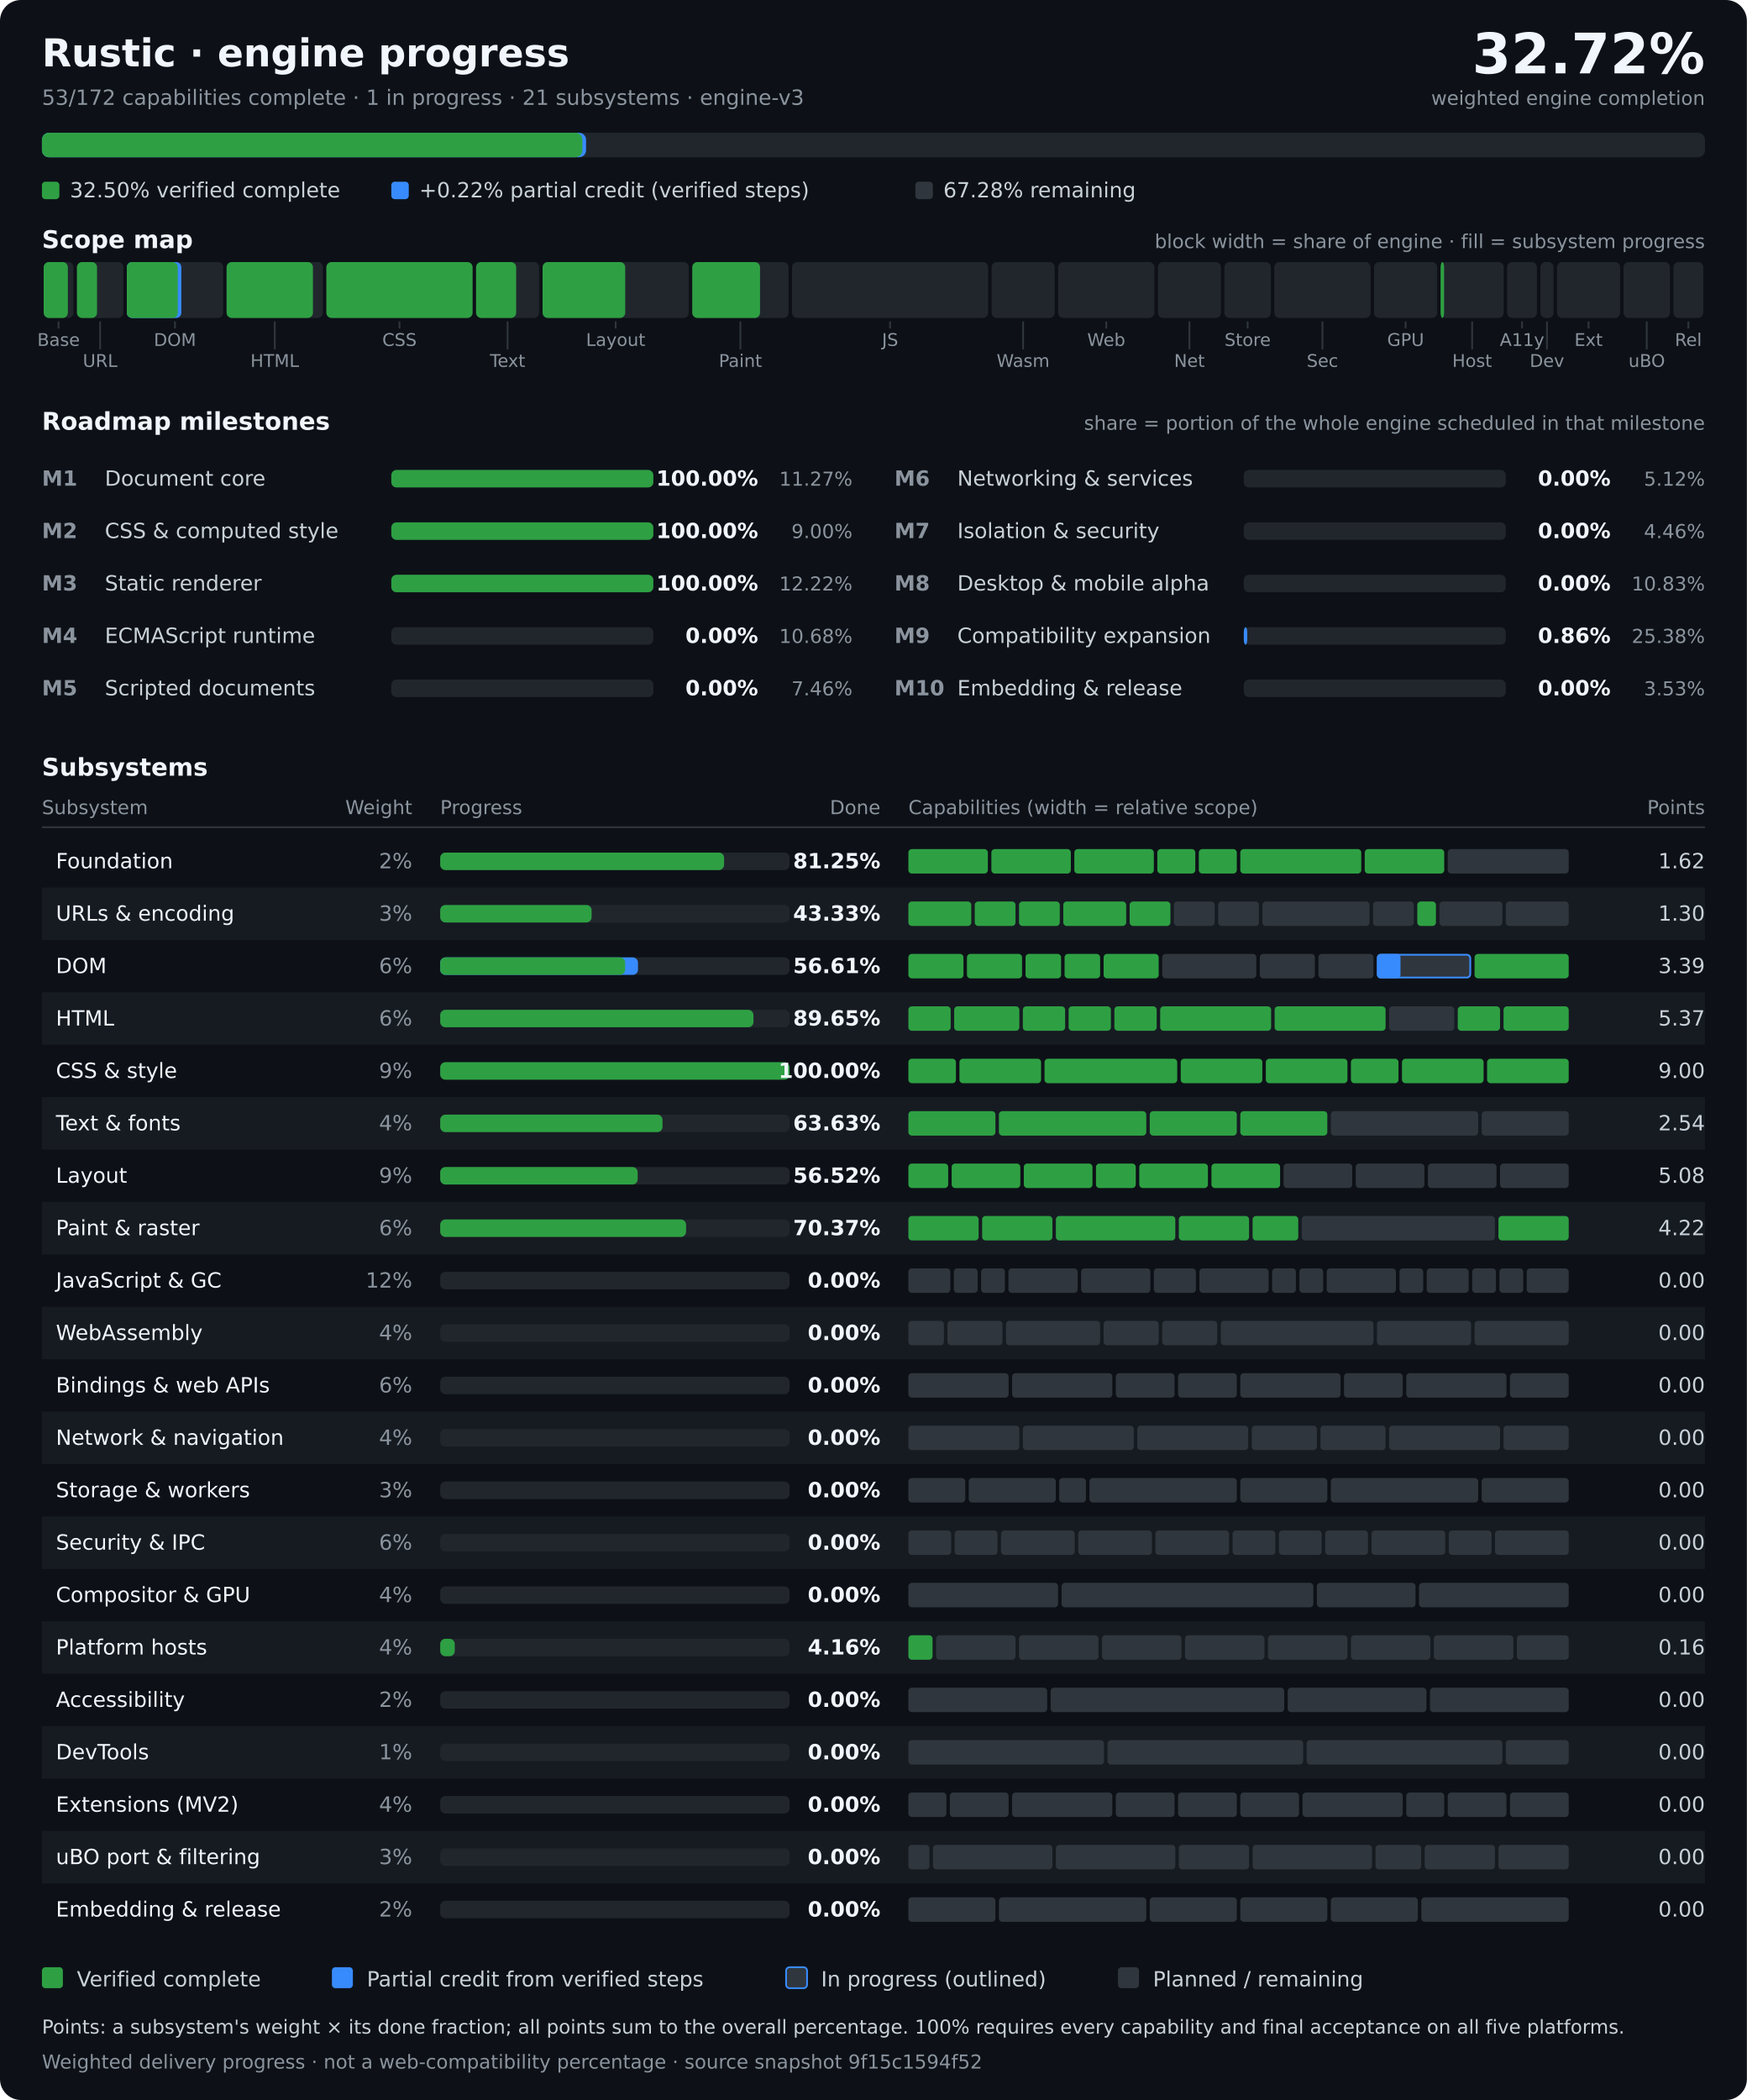
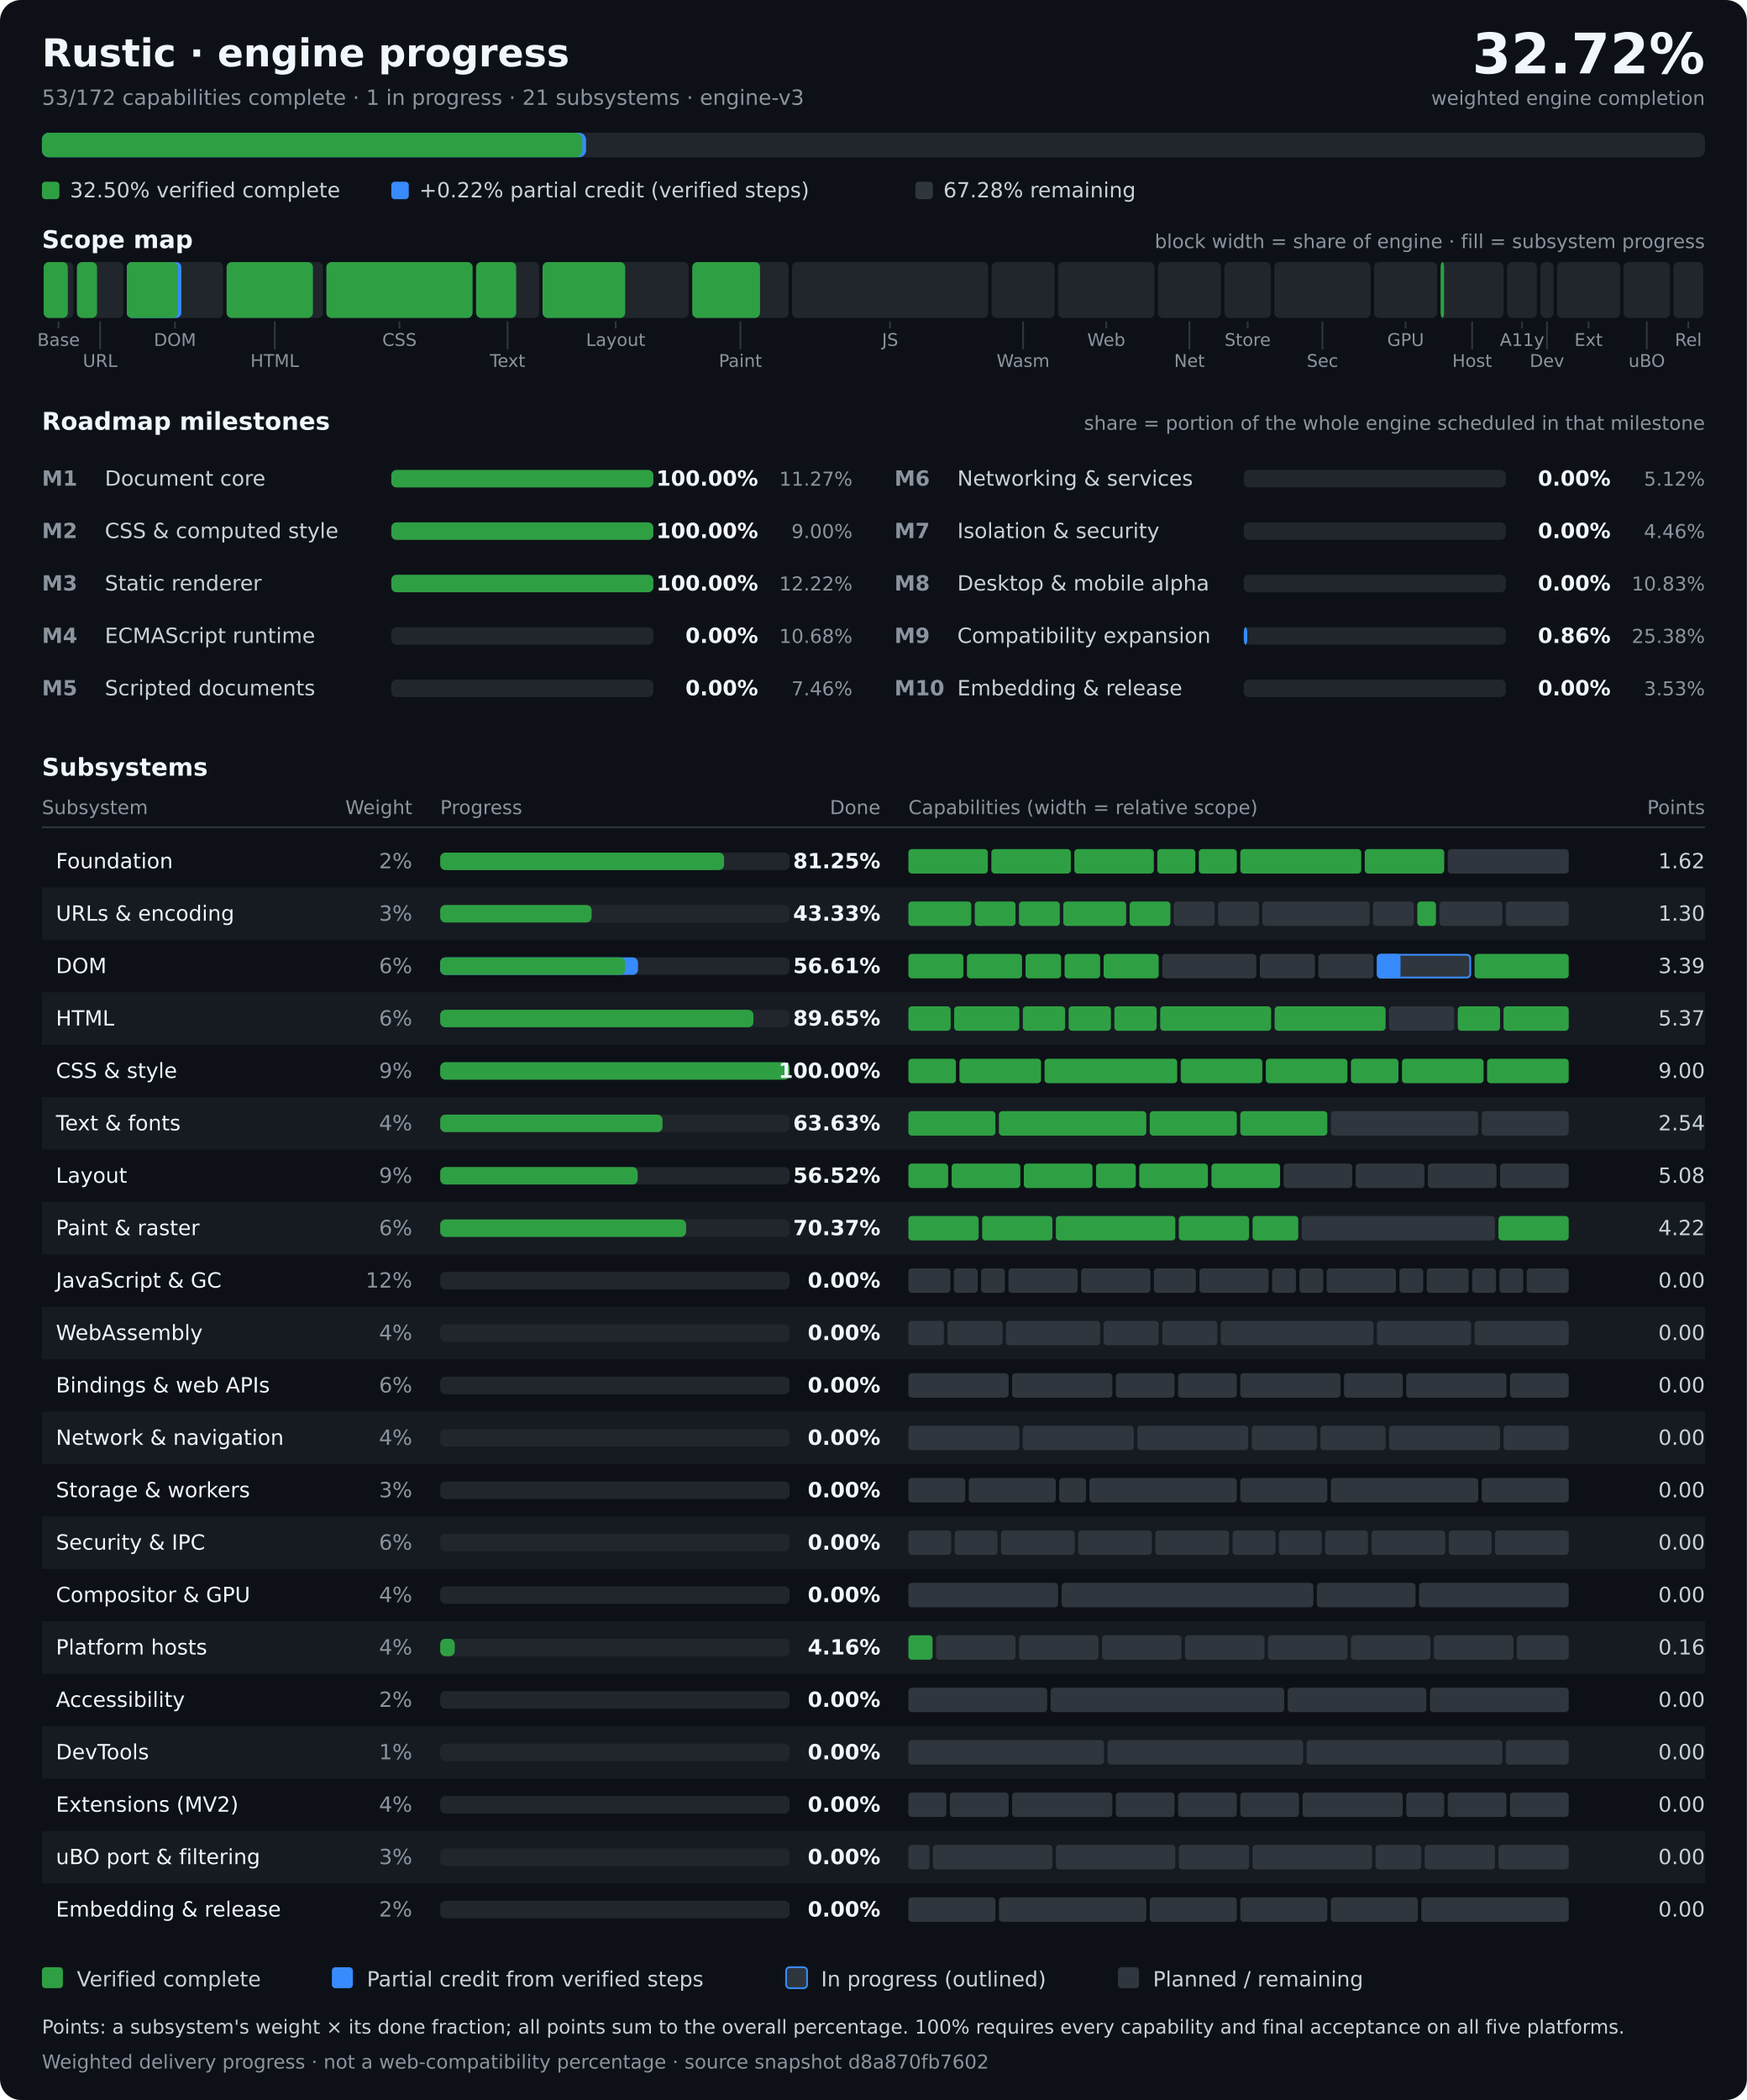
<svg xmlns="http://www.w3.org/2000/svg" width="1000" height="1202" viewBox="0 0 1000 1202" role="img" aria-labelledby="title desc">
  <rect width="1000" height="1202" rx="12" fill="#0d1117" />
  <g font-family="DejaVu Sans,Arial,sans-serif">
    <text x="24.00" y="38" fill="#f0f6fc" font-size="22" font-weight="700">Rustic · engine progress</text>
    <text x="24.00" y="60" fill="#8b949e" font-size="12">53/172 capabilities complete · 1 in progress · 21 subsystems · engine-v3</text>
    <text x="976.00" y="42" fill="#f0f6fc" font-size="32" text-anchor="end" font-weight="700">32.72%</text>
    <text x="976.00" y="60" fill="#8b949e" font-size="11" text-anchor="end">weighted engine completion</text>
    <rect x="24.00" y="76" width="952.00" height="14" rx="4" fill="#21262d" />
    <rect x="24.00" y="76" width="311.49" height="14" rx="4" fill="#388bfd" />
    <rect x="24.00" y="76" width="309.40" height="14" rx="4" fill="#2ea043" />
    <rect x="24" y="104" width="10" height="10" rx="2" fill="#2ea043" />
    <text x="40.00" y="113" fill="#c9d1d9" font-size="12">32.50% verified complete</text>
    <rect x="224" y="104" width="10" height="10" rx="2" fill="#388bfd" />
    <text x="240.00" y="113" fill="#c9d1d9" font-size="12">+0.22% partial credit (verified steps)</text>
    <rect x="524" y="104" width="10" height="10" rx="2" fill="#30363d" />
    <text x="540.00" y="113" fill="#c9d1d9" font-size="12">67.28% remaining</text>
    <text x="24.00" y="142" fill="#f0f6fc" font-size="14" font-weight="600">Scope map</text>
    <text x="976.00" y="142" fill="#8b949e" font-size="11" text-anchor="end">block width = share of engine · fill = subsystem progress</text>
    <g>
      <rect x="25.00" y="150" width="17.04" height="32" rx="3" fill="#21262d" />
      <rect x="25.00" y="150" width="13.84" height="32" rx="3" fill="#2ea043" />
      <rect x="33.02" y="184" width="1" height="4" fill="#30363d" />
      <text x="33.52" y="198" fill="#8b949e" font-size="10" text-anchor="middle">Base</text>
    </g>
    <g>
      <rect x="44.04" y="150" width="26.56" height="32" rx="3" fill="#21262d" />
      <rect x="44.04" y="150" width="11.51" height="32" rx="3" fill="#2ea043" />
      <rect x="56.82" y="184" width="1" height="16" fill="#30363d" />
      <text x="57.32" y="210" fill="#8b949e" font-size="10" text-anchor="middle">URL</text>
    </g>
    <g>
      <rect x="72.60" y="150" width="55.12" height="32" rx="3" fill="#21262d" />
      <rect x="72.60" y="150" width="31.20" height="32" rx="3" fill="#388bfd" />
      <rect x="72.60" y="150" width="29.18" height="32" rx="3" fill="#2ea043" />
      <rect x="99.66" y="184" width="1" height="4" fill="#30363d" />
      <text x="100.16" y="198" fill="#8b949e" font-size="10" text-anchor="middle">DOM</text>
    </g>
    <g>
      <rect x="129.72" y="150" width="55.12" height="32" rx="3" fill="#21262d" />
      <rect x="129.72" y="150" width="49.42" height="32" rx="3" fill="#2ea043" />
      <rect x="156.78" y="184" width="1" height="16" fill="#30363d" />
      <text x="157.28" y="210" fill="#8b949e" font-size="10" text-anchor="middle">HTML</text>
    </g>
    <g>
      <rect x="186.84" y="150" width="83.68" height="32" rx="3" fill="#21262d" />
      <rect x="186.84" y="150" width="83.68" height="32" rx="3" fill="#2ea043" />
      <rect x="228.18" y="184" width="1" height="4" fill="#30363d" />
      <text x="228.68" y="198" fill="#8b949e" font-size="10" text-anchor="middle">CSS</text>
    </g>
    <g>
      <rect x="272.52" y="150" width="36.08" height="32" rx="3" fill="#21262d" />
      <rect x="272.52" y="150" width="22.96" height="32" rx="3" fill="#2ea043" />
      <rect x="290.06" y="184" width="1" height="16" fill="#30363d" />
      <text x="290.56" y="210" fill="#8b949e" font-size="10" text-anchor="middle">Text</text>
    </g>
    <g>
      <rect x="310.60" y="150" width="83.68" height="32" rx="3" fill="#21262d" />
      <rect x="310.60" y="150" width="47.30" height="32" rx="3" fill="#2ea043" />
      <rect x="351.94" y="184" width="1" height="4" fill="#30363d" />
      <text x="352.44" y="198" fill="#8b949e" font-size="10" text-anchor="middle">Layout</text>
    </g>
    <g>
      <rect x="396.28" y="150" width="55.12" height="32" rx="3" fill="#21262d" />
      <rect x="396.28" y="150" width="38.79" height="32" rx="3" fill="#2ea043" />
      <rect x="423.34" y="184" width="1" height="16" fill="#30363d" />
      <text x="423.84" y="210" fill="#8b949e" font-size="10" text-anchor="middle">Paint</text>
    </g>
    <g>
      <rect x="453.40" y="150" width="112.24" height="32" rx="3" fill="#21262d" />
      <rect x="509.02" y="184" width="1" height="4" fill="#30363d" />
      <text x="509.52" y="198" fill="#8b949e" font-size="10" text-anchor="middle">JS</text>
    </g>
    <g>
      <rect x="567.64" y="150" width="36.08" height="32" rx="3" fill="#21262d" />
      <rect x="585.18" y="184" width="1" height="16" fill="#30363d" />
      <text x="585.68" y="210" fill="#8b949e" font-size="10" text-anchor="middle">Wasm</text>
    </g>
    <g>
      <rect x="605.72" y="150" width="55.12" height="32" rx="3" fill="#21262d" />
      <rect x="632.78" y="184" width="1" height="4" fill="#30363d" />
      <text x="633.28" y="198" fill="#8b949e" font-size="10" text-anchor="middle">Web</text>
    </g>
    <g>
      <rect x="662.84" y="150" width="36.08" height="32" rx="3" fill="#21262d" />
      <rect x="680.38" y="184" width="1" height="16" fill="#30363d" />
      <text x="680.88" y="210" fill="#8b949e" font-size="10" text-anchor="middle">Net</text>
    </g>
    <g>
      <rect x="700.92" y="150" width="26.56" height="32" rx="3" fill="#21262d" />
      <rect x="713.70" y="184" width="1" height="4" fill="#30363d" />
      <text x="714.20" y="198" fill="#8b949e" font-size="10" text-anchor="middle">Store</text>
    </g>
    <g>
      <rect x="729.48" y="150" width="55.12" height="32" rx="3" fill="#21262d" />
      <rect x="756.54" y="184" width="1" height="16" fill="#30363d" />
      <text x="757.04" y="210" fill="#8b949e" font-size="10" text-anchor="middle">Sec</text>
    </g>
    <g>
      <rect x="786.60" y="150" width="36.08" height="32" rx="3" fill="#21262d" />
      <rect x="804.14" y="184" width="1" height="4" fill="#30363d" />
      <text x="804.64" y="198" fill="#8b949e" font-size="10" text-anchor="middle">GPU</text>
    </g>
    <g>
      <rect x="824.68" y="150" width="36.08" height="32" rx="3" fill="#21262d" />
      <rect x="824.68" y="150" width="2.00" height="32" rx="3" fill="#2ea043" />
      <rect x="842.22" y="184" width="1" height="16" fill="#30363d" />
      <text x="842.72" y="210" fill="#8b949e" font-size="10" text-anchor="middle">Host</text>
    </g>
    <g>
      <rect x="862.76" y="150" width="17.04" height="32" rx="3" fill="#21262d" />
      <rect x="870.78" y="184" width="1" height="4" fill="#30363d" />
      <text x="871.28" y="198" fill="#8b949e" font-size="10" text-anchor="middle">A11y</text>
    </g>
    <g>
      <rect x="881.80" y="150" width="7.52" height="32" rx="3" fill="#21262d" />
      <rect x="885.06" y="184" width="1" height="16" fill="#30363d" />
      <text x="885.56" y="210" fill="#8b949e" font-size="10" text-anchor="middle">Dev</text>
    </g>
    <g>
      <rect x="891.32" y="150" width="36.08" height="32" rx="3" fill="#21262d" />
      <rect x="908.86" y="184" width="1" height="4" fill="#30363d" />
      <text x="909.36" y="198" fill="#8b949e" font-size="10" text-anchor="middle">Ext</text>
    </g>
    <g>
      <rect x="929.40" y="150" width="26.56" height="32" rx="3" fill="#21262d" />
      <rect x="942.18" y="184" width="1" height="16" fill="#30363d" />
      <text x="942.68" y="210" fill="#8b949e" font-size="10" text-anchor="middle">uBO</text>
    </g>
    <g>
      <rect x="957.96" y="150" width="17.04" height="32" rx="3" fill="#21262d" />
      <rect x="965.98" y="184" width="1" height="4" fill="#30363d" />
      <text x="966.48" y="198" fill="#8b949e" font-size="10" text-anchor="middle">Rel</text>
    </g>
    <text x="24.00" y="246" fill="#f0f6fc" font-size="14" font-weight="600">Roadmap milestones</text>
    <text x="976.00" y="246" fill="#8b949e" font-size="11" text-anchor="end">share = portion of the whole engine scheduled in that milestone</text>
    <g>
      <text x="24.00" y="278" fill="#8b949e" font-size="12" font-weight="600">M1</text>
      <text x="60.00" y="278" fill="#c9d1d9" font-size="12">Document core</text>
      <rect x="224.00" y="269" width="150.00" height="10" rx="3" fill="#21262d" />
      <rect x="224.00" y="269" width="150.00" height="10" rx="3" fill="#2ea043" />
      <text x="434.00" y="278" fill="#f0f6fc" font-size="12" text-anchor="end" font-weight="600">100.00%</text>
      <text x="488.00" y="278" fill="#8b949e" font-size="11" text-anchor="end">11.27%</text>
    </g>
    <g>
      <text x="24.00" y="308" fill="#8b949e" font-size="12" font-weight="600">M2</text>
      <text x="60.00" y="308" fill="#c9d1d9" font-size="12">CSS &amp; computed style</text>
      <rect x="224.00" y="299" width="150.00" height="10" rx="3" fill="#21262d" />
      <rect x="224.00" y="299" width="150.00" height="10" rx="3" fill="#2ea043" />
      <text x="434.00" y="308" fill="#f0f6fc" font-size="12" text-anchor="end" font-weight="600">100.00%</text>
      <text x="488.00" y="308" fill="#8b949e" font-size="11" text-anchor="end">9.00%</text>
    </g>
    <g>
      <text x="24.00" y="338" fill="#8b949e" font-size="12" font-weight="600">M3</text>
      <text x="60.00" y="338" fill="#c9d1d9" font-size="12">Static renderer</text>
      <rect x="224.00" y="329" width="150.00" height="10" rx="3" fill="#21262d" />
      <rect x="224.00" y="329" width="150.00" height="10" rx="3" fill="#2ea043" />
      <text x="434.00" y="338" fill="#f0f6fc" font-size="12" text-anchor="end" font-weight="600">100.00%</text>
      <text x="488.00" y="338" fill="#8b949e" font-size="11" text-anchor="end">12.22%</text>
    </g>
    <g>
      <text x="24.00" y="368" fill="#8b949e" font-size="12" font-weight="600">M4</text>
      <text x="60.00" y="368" fill="#c9d1d9" font-size="12">ECMAScript runtime</text>
      <rect x="224.00" y="359" width="150.00" height="10" rx="3" fill="#21262d" />
      <text x="434.00" y="368" fill="#f0f6fc" font-size="12" text-anchor="end" font-weight="600">0.00%</text>
      <text x="488.00" y="368" fill="#8b949e" font-size="11" text-anchor="end">10.68%</text>
    </g>
    <g>
      <text x="24.00" y="398" fill="#8b949e" font-size="12" font-weight="600">M5</text>
      <text x="60.00" y="398" fill="#c9d1d9" font-size="12">Scripted documents</text>
      <rect x="224.00" y="389" width="150.00" height="10" rx="3" fill="#21262d" />
      <text x="434.00" y="398" fill="#f0f6fc" font-size="12" text-anchor="end" font-weight="600">0.00%</text>
      <text x="488.00" y="398" fill="#8b949e" font-size="11" text-anchor="end">7.46%</text>
    </g>
    <g>
      <text x="512.00" y="278" fill="#8b949e" font-size="12" font-weight="600">M6</text>
      <text x="548.00" y="278" fill="#c9d1d9" font-size="12">Networking &amp; services</text>
      <rect x="712.00" y="269" width="150.00" height="10" rx="3" fill="#21262d" />
      <text x="922.00" y="278" fill="#f0f6fc" font-size="12" text-anchor="end" font-weight="600">0.00%</text>
      <text x="976.00" y="278" fill="#8b949e" font-size="11" text-anchor="end">5.12%</text>
    </g>
    <g>
      <text x="512.00" y="308" fill="#8b949e" font-size="12" font-weight="600">M7</text>
      <text x="548.00" y="308" fill="#c9d1d9" font-size="12">Isolation &amp; security</text>
      <rect x="712.00" y="299" width="150.00" height="10" rx="3" fill="#21262d" />
      <text x="922.00" y="308" fill="#f0f6fc" font-size="12" text-anchor="end" font-weight="600">0.00%</text>
      <text x="976.00" y="308" fill="#8b949e" font-size="11" text-anchor="end">4.46%</text>
    </g>
    <g>
      <text x="512.00" y="338" fill="#8b949e" font-size="12" font-weight="600">M8</text>
      <text x="548.00" y="338" fill="#c9d1d9" font-size="12">Desktop &amp; mobile alpha</text>
      <rect x="712.00" y="329" width="150.00" height="10" rx="3" fill="#21262d" />
      <text x="922.00" y="338" fill="#f0f6fc" font-size="12" text-anchor="end" font-weight="600">0.00%</text>
      <text x="976.00" y="338" fill="#8b949e" font-size="11" text-anchor="end">10.83%</text>
    </g>
    <g>
      <text x="512.00" y="368" fill="#8b949e" font-size="12" font-weight="600">M9</text>
      <text x="548.00" y="368" fill="#c9d1d9" font-size="12">Compatibility expansion</text>
      <rect x="712.00" y="359" width="150.00" height="10" rx="3" fill="#21262d" />
      <rect x="712.00" y="359" width="2.00" height="10" rx="3" fill="#388bfd" />
      <text x="922.00" y="368" fill="#f0f6fc" font-size="12" text-anchor="end" font-weight="600">0.86%</text>
      <text x="976.00" y="368" fill="#8b949e" font-size="11" text-anchor="end">25.38%</text>
    </g>
    <g>
      <text x="512.00" y="398" fill="#8b949e" font-size="12" font-weight="600">M10</text>
      <text x="548.00" y="398" fill="#c9d1d9" font-size="12">Embedding &amp; release</text>
      <rect x="712.00" y="389" width="150.00" height="10" rx="3" fill="#21262d" />
      <text x="922.00" y="398" fill="#f0f6fc" font-size="12" text-anchor="end" font-weight="600">0.00%</text>
      <text x="976.00" y="398" fill="#8b949e" font-size="11" text-anchor="end">3.53%</text>
    </g>
    <text x="24.00" y="444" fill="#f0f6fc" font-size="14" font-weight="600">Subsystems</text>
    <text x="24.00" y="466" fill="#8b949e" font-size="11">Subsystem</text>
    <text x="236.00" y="466" fill="#8b949e" font-size="11" text-anchor="end">Weight</text>
    <text x="252.00" y="466" fill="#8b949e" font-size="11">Progress</text>
    <text x="504.00" y="466" fill="#8b949e" font-size="11" text-anchor="end">Done</text>
    <text x="520.00" y="466" fill="#8b949e" font-size="11">Capabilities (width = relative scope)</text>
    <text x="976.00" y="466" fill="#8b949e" font-size="11" text-anchor="end">Points</text>
    <rect x="24" y="473" width="952" height="1" fill="#30363d" />
    <g>
      <text x="32.00" y="497" fill="#f0f6fc" font-size="12">Foundation</text>
      <text x="236.00" y="497" fill="#8b949e" font-size="12" text-anchor="end">2%</text>
      <rect x="252.00" y="488" width="200.00" height="10" rx="3" fill="#21262d" />
      <rect x="252.00" y="488" width="162.50" height="10" rx="3" fill="#2ea043" />
      <text x="504.00" y="497" fill="#f0f6fc" font-size="12" text-anchor="end" font-weight="600">81.25%</text>
      <g>
        <rect x="520.00" y="486" width="45.50" height="14" rx="2" fill="#2ea043" />
      </g>
      <g>
        <rect x="567.50" y="486" width="45.50" height="14" rx="2" fill="#2ea043" />
      </g>
      <g>
        <rect x="615.00" y="486" width="45.50" height="14" rx="2" fill="#2ea043" />
      </g>
      <g>
        <rect x="662.50" y="486" width="21.75" height="14" rx="2" fill="#2ea043" />
      </g>
      <g>
        <rect x="686.25" y="486" width="21.75" height="14" rx="2" fill="#2ea043" />
      </g>
      <g>
        <rect x="710.00" y="486" width="69.25" height="14" rx="2" fill="#2ea043" />
      </g>
      <g>
        <rect x="781.25" y="486" width="45.50" height="14" rx="2" fill="#2ea043" />
      </g>
      <g>
        <rect x="828.75" y="486" width="69.25" height="14" rx="2" fill="#30363d" />
      </g>
      <text x="976.00" y="497" fill="#c9d1d9" font-size="12" text-anchor="end">1.62</text>
    </g>
    <g>
      <rect x="24" y="508" width="952" height="30" fill="#161b22" />
      <text x="32.00" y="527" fill="#f0f6fc" font-size="12">URLs &amp; encoding</text>
      <text x="236.00" y="527" fill="#8b949e" font-size="12" text-anchor="end">3%</text>
      <rect x="252.00" y="518" width="200.00" height="10" rx="3" fill="#21262d" />
      <rect x="252.00" y="518" width="86.66" height="10" rx="3" fill="#2ea043" />
      <text x="504.00" y="527" fill="#f0f6fc" font-size="12" text-anchor="end" font-weight="600">43.33%</text>
      <g>
        <rect x="520.00" y="516" width="36.00" height="14" rx="2" fill="#2ea043" />
      </g>
      <g>
        <rect x="558.00" y="516" width="23.33" height="14" rx="2" fill="#2ea043" />
      </g>
      <g>
        <rect x="583.33" y="516" width="23.33" height="14" rx="2" fill="#2ea043" />
      </g>
      <g>
        <rect x="608.67" y="516" width="36.00" height="14" rx="2" fill="#2ea043" />
      </g>
      <g>
        <rect x="646.67" y="516" width="23.33" height="14" rx="2" fill="#2ea043" />
      </g>
      <g>
        <rect x="672.00" y="516" width="23.33" height="14" rx="2" fill="#30363d" />
      </g>
      <g>
        <rect x="697.33" y="516" width="23.33" height="14" rx="2" fill="#30363d" />
      </g>
      <g>
        <rect x="722.67" y="516" width="61.33" height="14" rx="2" fill="#30363d" />
      </g>
      <g>
        <rect x="786.00" y="516" width="23.33" height="14" rx="2" fill="#30363d" />
      </g>
      <g>
        <rect x="811.33" y="516" width="10.67" height="14" rx="2" fill="#2ea043" />
      </g>
      <g>
        <rect x="824.00" y="516" width="36.00" height="14" rx="2" fill="#30363d" />
      </g>
      <g>
        <rect x="862.00" y="516" width="36.00" height="14" rx="2" fill="#30363d" />
      </g>
      <text x="976.00" y="527" fill="#c9d1d9" font-size="12" text-anchor="end">1.30</text>
    </g>
    <g>
      <text x="32.00" y="557" fill="#f0f6fc" font-size="12">DOM</text>
      <text x="236.00" y="557" fill="#8b949e" font-size="12" text-anchor="end">6%</text>
      <rect x="252.00" y="548" width="200.00" height="10" rx="3" fill="#21262d" />
      <rect x="252.00" y="548" width="113.22" height="10" rx="3" fill="#388bfd" />
      <rect x="252.00" y="548" width="105.88" height="10" rx="3" fill="#2ea043" />
      <text x="504.00" y="557" fill="#f0f6fc" font-size="12" text-anchor="end" font-weight="600">56.61%</text>
      <g>
        <rect x="520.00" y="546" width="31.53" height="14" rx="2" fill="#2ea043" />
      </g>
      <g>
        <rect x="553.53" y="546" width="31.53" height="14" rx="2" fill="#2ea043" />
      </g>
      <g>
        <rect x="587.06" y="546" width="20.35" height="14" rx="2" fill="#2ea043" />
      </g>
      <g>
        <rect x="609.41" y="546" width="20.35" height="14" rx="2" fill="#2ea043" />
      </g>
      <g>
        <rect x="631.76" y="546" width="31.53" height="14" rx="2" fill="#2ea043" />
      </g>
      <g>
        <rect x="665.29" y="546" width="53.88" height="14" rx="2" fill="#30363d" />
      </g>
      <g>
        <rect x="721.18" y="546" width="31.53" height="14" rx="2" fill="#30363d" />
      </g>
      <g>
        <rect x="754.71" y="546" width="31.53" height="14" rx="2" fill="#30363d" />
      </g>
      <g>
        <rect x="788.24" y="546" width="53.88" height="14" rx="2" fill="#30363d" />
        <rect x="788.24" y="546" width="13.47" height="14" rx="2" fill="#388bfd" />
        <rect x="788.74" y="546.5" width="52.88" height="13" rx="2" fill="none" stroke="#388bfd" />
      </g>
      <g>
        <rect x="844.12" y="546" width="53.88" height="14" rx="2" fill="#2ea043" />
      </g>
      <text x="976.00" y="557" fill="#c9d1d9" font-size="12" text-anchor="end">3.39</text>
    </g>
    <g>
      <rect x="24" y="568" width="952" height="30" fill="#161b22" />
      <text x="32.00" y="587" fill="#f0f6fc" font-size="12">HTML</text>
      <text x="236.00" y="587" fill="#8b949e" font-size="12" text-anchor="end">6%</text>
      <rect x="252.00" y="578" width="200.00" height="10" rx="3" fill="#21262d" />
      <rect x="252.00" y="578" width="179.30" height="10" rx="3" fill="#2ea043" />
      <text x="504.00" y="587" fill="#f0f6fc" font-size="12" text-anchor="end" font-weight="600">89.65%</text>
      <g>
        <rect x="520.00" y="576" width="24.21" height="14" rx="2" fill="#2ea043" />
      </g>
      <g>
        <rect x="546.21" y="576" width="37.31" height="14" rx="2" fill="#2ea043" />
      </g>
      <g>
        <rect x="585.52" y="576" width="24.21" height="14" rx="2" fill="#2ea043" />
      </g>
      <g>
        <rect x="611.72" y="576" width="24.21" height="14" rx="2" fill="#2ea043" />
      </g>
      <g>
        <rect x="637.93" y="576" width="24.21" height="14" rx="2" fill="#2ea043" />
      </g>
      <g>
        <rect x="664.14" y="576" width="63.52" height="14" rx="2" fill="#2ea043" />
      </g>
      <g>
        <rect x="729.66" y="576" width="63.52" height="14" rx="2" fill="#2ea043" />
      </g>
      <g>
        <rect x="795.17" y="576" width="37.31" height="14" rx="2" fill="#30363d" />
      </g>
      <g>
        <rect x="834.48" y="576" width="24.21" height="14" rx="2" fill="#2ea043" />
      </g>
      <g>
        <rect x="860.69" y="576" width="37.31" height="14" rx="2" fill="#2ea043" />
      </g>
      <text x="976.00" y="587" fill="#c9d1d9" font-size="12" text-anchor="end">5.37</text>
    </g>
    <g>
      <text x="32.00" y="617" fill="#f0f6fc" font-size="12">CSS &amp; style</text>
      <text x="236.00" y="617" fill="#8b949e" font-size="12" text-anchor="end">9%</text>
      <rect x="252.00" y="608" width="200.00" height="10" rx="3" fill="#21262d" />
      <rect x="252.00" y="608" width="200.00" height="10" rx="3" fill="#2ea043" />
      <text x="504.00" y="617" fill="#f0f6fc" font-size="12" text-anchor="end" font-weight="600">100.00%</text>
      <g>
        <rect x="520.00" y="606" width="27.23" height="14" rx="2" fill="#2ea043" />
      </g>
      <g>
        <rect x="549.23" y="606" width="46.72" height="14" rx="2" fill="#2ea043" />
      </g>
      <g>
        <rect x="597.95" y="606" width="75.95" height="14" rx="2" fill="#2ea043" />
      </g>
      <g>
        <rect x="675.90" y="606" width="46.72" height="14" rx="2" fill="#2ea043" />
      </g>
      <g>
        <rect x="724.62" y="606" width="46.72" height="14" rx="2" fill="#2ea043" />
      </g>
      <g>
        <rect x="773.33" y="606" width="27.23" height="14" rx="2" fill="#2ea043" />
      </g>
      <g>
        <rect x="802.56" y="606" width="46.72" height="14" rx="2" fill="#2ea043" />
      </g>
      <g>
        <rect x="851.28" y="606" width="46.72" height="14" rx="2" fill="#2ea043" />
      </g>
      <text x="976.00" y="617" fill="#c9d1d9" font-size="12" text-anchor="end">9.00</text>
    </g>
    <g>
      <rect x="24" y="628" width="952" height="30" fill="#161b22" />
      <text x="32.00" y="647" fill="#f0f6fc" font-size="12">Text &amp; fonts</text>
      <text x="236.00" y="647" fill="#8b949e" font-size="12" text-anchor="end">4%</text>
      <rect x="252.00" y="638" width="200.00" height="10" rx="3" fill="#21262d" />
      <rect x="252.00" y="638" width="127.26" height="10" rx="3" fill="#2ea043" />
      <text x="504.00" y="647" fill="#f0f6fc" font-size="12" text-anchor="end" font-weight="600">63.63%</text>
      <g>
        <rect x="520.00" y="636" width="49.82" height="14" rx="2" fill="#2ea043" />
      </g>
      <g>
        <rect x="571.82" y="636" width="84.36" height="14" rx="2" fill="#2ea043" />
      </g>
      <g>
        <rect x="658.18" y="636" width="49.82" height="14" rx="2" fill="#2ea043" />
      </g>
      <g>
        <rect x="710.00" y="636" width="49.82" height="14" rx="2" fill="#2ea043" />
      </g>
      <g>
        <rect x="761.82" y="636" width="84.36" height="14" rx="2" fill="#30363d" />
      </g>
      <g>
        <rect x="848.18" y="636" width="49.82" height="14" rx="2" fill="#30363d" />
      </g>
      <text x="976.00" y="647" fill="#c9d1d9" font-size="12" text-anchor="end">2.54</text>
    </g>
    <g>
      <text x="32.00" y="677" fill="#f0f6fc" font-size="12">Layout</text>
      <text x="236.00" y="677" fill="#8b949e" font-size="12" text-anchor="end">9%</text>
      <rect x="252.00" y="668" width="200.00" height="10" rx="3" fill="#21262d" />
      <rect x="252.00" y="668" width="113.04" height="10" rx="3" fill="#2ea043" />
      <text x="504.00" y="677" fill="#f0f6fc" font-size="12" text-anchor="end" font-weight="600">56.52%</text>
      <g>
        <rect x="520.00" y="666" width="22.78" height="14" rx="2" fill="#2ea043" />
      </g>
      <g>
        <rect x="544.78" y="666" width="39.30" height="14" rx="2" fill="#2ea043" />
      </g>
      <g>
        <rect x="586.09" y="666" width="39.30" height="14" rx="2" fill="#2ea043" />
      </g>
      <g>
        <rect x="627.39" y="666" width="22.78" height="14" rx="2" fill="#2ea043" />
      </g>
      <g>
        <rect x="652.17" y="666" width="39.30" height="14" rx="2" fill="#2ea043" />
      </g>
      <g>
        <rect x="693.48" y="666" width="39.30" height="14" rx="2" fill="#2ea043" />
      </g>
      <g>
        <rect x="734.78" y="666" width="39.30" height="14" rx="2" fill="#30363d" />
      </g>
      <g>
        <rect x="776.09" y="666" width="39.30" height="14" rx="2" fill="#30363d" />
      </g>
      <g>
        <rect x="817.39" y="666" width="39.30" height="14" rx="2" fill="#30363d" />
      </g>
      <g>
        <rect x="858.70" y="666" width="39.30" height="14" rx="2" fill="#30363d" />
      </g>
      <text x="976.00" y="677" fill="#c9d1d9" font-size="12" text-anchor="end">5.08</text>
    </g>
    <g>
      <rect x="24" y="688" width="952" height="30" fill="#161b22" />
      <text x="32.00" y="707" fill="#f0f6fc" font-size="12">Paint &amp; raster</text>
      <text x="236.00" y="707" fill="#8b949e" font-size="12" text-anchor="end">6%</text>
      <rect x="252.00" y="698" width="200.00" height="10" rx="3" fill="#21262d" />
      <rect x="252.00" y="698" width="140.74" height="10" rx="3" fill="#2ea043" />
      <text x="504.00" y="707" fill="#f0f6fc" font-size="12" text-anchor="end" font-weight="600">70.37%</text>
      <g>
        <rect x="520.00" y="696" width="40.22" height="14" rx="2" fill="#2ea043" />
      </g>
      <g>
        <rect x="562.22" y="696" width="40.22" height="14" rx="2" fill="#2ea043" />
      </g>
      <g>
        <rect x="604.44" y="696" width="68.37" height="14" rx="2" fill="#2ea043" />
      </g>
      <g>
        <rect x="674.81" y="696" width="40.22" height="14" rx="2" fill="#2ea043" />
      </g>
      <g>
        <rect x="717.04" y="696" width="26.15" height="14" rx="2" fill="#2ea043" />
      </g>
      <g>
        <rect x="745.19" y="696" width="110.59" height="14" rx="2" fill="#30363d" />
      </g>
      <g>
        <rect x="857.78" y="696" width="40.22" height="14" rx="2" fill="#2ea043" />
      </g>
      <text x="976.00" y="707" fill="#c9d1d9" font-size="12" text-anchor="end">4.22</text>
    </g>
    <g>
      <text x="32.00" y="737" fill="#f0f6fc" font-size="12">JavaScript &amp; GC</text>
      <text x="236.00" y="737" fill="#8b949e" font-size="12" text-anchor="end">12%</text>
      <rect x="252.00" y="728" width="200.00" height="10" rx="3" fill="#21262d" />
      <text x="504.00" y="737" fill="#f0f6fc" font-size="12" text-anchor="end" font-weight="600">0.00%</text>
      <g>
        <rect x="520.00" y="726" width="24.03" height="14" rx="2" fill="#30363d" />
      </g>
      <g>
        <rect x="546.03" y="726" width="13.62" height="14" rx="2" fill="#30363d" />
      </g>
      <g>
        <rect x="561.64" y="726" width="13.62" height="14" rx="2" fill="#30363d" />
      </g>
      <g>
        <rect x="577.26" y="726" width="39.64" height="14" rx="2" fill="#30363d" />
      </g>
      <g>
        <rect x="618.90" y="726" width="39.64" height="14" rx="2" fill="#30363d" />
      </g>
      <g>
        <rect x="660.55" y="726" width="24.03" height="14" rx="2" fill="#30363d" />
      </g>
      <g>
        <rect x="686.58" y="726" width="39.64" height="14" rx="2" fill="#30363d" />
      </g>
      <g>
        <rect x="728.22" y="726" width="13.62" height="14" rx="2" fill="#30363d" />
      </g>
      <g>
        <rect x="743.84" y="726" width="13.62" height="14" rx="2" fill="#30363d" />
      </g>
      <g>
        <rect x="759.45" y="726" width="39.64" height="14" rx="2" fill="#30363d" />
      </g>
      <g>
        <rect x="801.10" y="726" width="13.62" height="14" rx="2" fill="#30363d" />
      </g>
      <g>
        <rect x="816.71" y="726" width="24.03" height="14" rx="2" fill="#30363d" />
      </g>
      <g>
        <rect x="842.74" y="726" width="13.62" height="14" rx="2" fill="#30363d" />
      </g>
      <g>
        <rect x="858.36" y="726" width="13.62" height="14" rx="2" fill="#30363d" />
      </g>
      <g>
        <rect x="873.97" y="726" width="24.03" height="14" rx="2" fill="#30363d" />
      </g>
      <text x="976.00" y="737" fill="#c9d1d9" font-size="12" text-anchor="end">0.00</text>
    </g>
    <g>
      <rect x="24" y="748" width="952" height="30" fill="#161b22" />
      <text x="32.00" y="767" fill="#f0f6fc" font-size="12">WebAssembly</text>
      <text x="236.00" y="767" fill="#8b949e" font-size="12" text-anchor="end">4%</text>
      <rect x="252.00" y="758" width="200.00" height="10" rx="3" fill="#21262d" />
      <text x="504.00" y="767" fill="#f0f6fc" font-size="12" text-anchor="end" font-weight="600">0.00%</text>
      <g>
        <rect x="520.00" y="756" width="20.35" height="14" rx="2" fill="#30363d" />
      </g>
      <g>
        <rect x="542.35" y="756" width="31.53" height="14" rx="2" fill="#30363d" />
      </g>
      <g>
        <rect x="575.88" y="756" width="53.88" height="14" rx="2" fill="#30363d" />
      </g>
      <g>
        <rect x="631.76" y="756" width="31.53" height="14" rx="2" fill="#30363d" />
      </g>
      <g>
        <rect x="665.29" y="756" width="31.53" height="14" rx="2" fill="#30363d" />
      </g>
      <g>
        <rect x="698.82" y="756" width="87.41" height="14" rx="2" fill="#30363d" />
      </g>
      <g>
        <rect x="788.24" y="756" width="53.88" height="14" rx="2" fill="#30363d" />
      </g>
      <g>
        <rect x="844.12" y="756" width="53.88" height="14" rx="2" fill="#30363d" />
      </g>
      <text x="976.00" y="767" fill="#c9d1d9" font-size="12" text-anchor="end">0.00</text>
    </g>
    <g>
      <text x="32.00" y="797" fill="#f0f6fc" font-size="12">Bindings &amp; web APIs</text>
      <text x="236.00" y="797" fill="#8b949e" font-size="12" text-anchor="end">6%</text>
      <rect x="252.00" y="788" width="200.00" height="10" rx="3" fill="#21262d" />
      <text x="504.00" y="797" fill="#f0f6fc" font-size="12" text-anchor="end" font-weight="600">0.00%</text>
      <g>
        <rect x="520.00" y="786" width="57.38" height="14" rx="2" fill="#30363d" />
      </g>
      <g>
        <rect x="579.38" y="786" width="57.38" height="14" rx="2" fill="#30363d" />
      </g>
      <g>
        <rect x="638.75" y="786" width="33.62" height="14" rx="2" fill="#30363d" />
      </g>
      <g>
        <rect x="674.38" y="786" width="33.62" height="14" rx="2" fill="#30363d" />
      </g>
      <g>
        <rect x="710.00" y="786" width="57.38" height="14" rx="2" fill="#30363d" />
      </g>
      <g>
        <rect x="769.38" y="786" width="33.62" height="14" rx="2" fill="#30363d" />
      </g>
      <g>
        <rect x="805.00" y="786" width="57.38" height="14" rx="2" fill="#30363d" />
      </g>
      <g>
        <rect x="864.38" y="786" width="33.62" height="14" rx="2" fill="#30363d" />
      </g>
      <text x="976.00" y="797" fill="#c9d1d9" font-size="12" text-anchor="end">0.00</text>
    </g>
    <g>
      <rect x="24" y="808" width="952" height="30" fill="#161b22" />
      <text x="32.00" y="827" fill="#f0f6fc" font-size="12">Network &amp; navigation</text>
      <text x="236.00" y="827" fill="#8b949e" font-size="12" text-anchor="end">4%</text>
      <rect x="252.00" y="818" width="200.00" height="10" rx="3" fill="#21262d" />
      <text x="504.00" y="827" fill="#f0f6fc" font-size="12" text-anchor="end" font-weight="600">0.00%</text>
      <g>
        <rect x="520.00" y="816" width="63.52" height="14" rx="2" fill="#30363d" />
      </g>
      <g>
        <rect x="585.52" y="816" width="63.52" height="14" rx="2" fill="#30363d" />
      </g>
      <g>
        <rect x="651.03" y="816" width="63.52" height="14" rx="2" fill="#30363d" />
      </g>
      <g>
        <rect x="716.55" y="816" width="37.31" height="14" rx="2" fill="#30363d" />
      </g>
      <g>
        <rect x="755.86" y="816" width="37.31" height="14" rx="2" fill="#30363d" />
      </g>
      <g>
        <rect x="795.17" y="816" width="63.52" height="14" rx="2" fill="#30363d" />
      </g>
      <g>
        <rect x="860.69" y="816" width="37.31" height="14" rx="2" fill="#30363d" />
      </g>
      <text x="976.00" y="827" fill="#c9d1d9" font-size="12" text-anchor="end">0.00</text>
    </g>
    <g>
      <text x="32.00" y="857" fill="#f0f6fc" font-size="12">Storage &amp; workers</text>
      <text x="236.00" y="857" fill="#8b949e" font-size="12" text-anchor="end">3%</text>
      <rect x="252.00" y="848" width="200.00" height="10" rx="3" fill="#21262d" />
      <text x="504.00" y="857" fill="#f0f6fc" font-size="12" text-anchor="end" font-weight="600">0.00%</text>
      <g>
        <rect x="520.00" y="846" width="32.55" height="14" rx="2" fill="#30363d" />
      </g>
      <g>
        <rect x="554.55" y="846" width="49.82" height="14" rx="2" fill="#30363d" />
      </g>
      <g>
        <rect x="606.36" y="846" width="15.27" height="14" rx="2" fill="#30363d" />
      </g>
      <g>
        <rect x="623.64" y="846" width="84.36" height="14" rx="2" fill="#30363d" />
      </g>
      <g>
        <rect x="710.00" y="846" width="49.82" height="14" rx="2" fill="#30363d" />
      </g>
      <g>
        <rect x="761.82" y="846" width="84.36" height="14" rx="2" fill="#30363d" />
      </g>
      <g>
        <rect x="848.18" y="846" width="49.82" height="14" rx="2" fill="#30363d" />
      </g>
      <text x="976.00" y="857" fill="#c9d1d9" font-size="12" text-anchor="end">0.00</text>
    </g>
    <g>
      <rect x="24" y="868" width="952" height="30" fill="#161b22" />
      <text x="32.00" y="887" fill="#f0f6fc" font-size="12">Security &amp; IPC</text>
      <text x="236.00" y="887" fill="#8b949e" font-size="12" text-anchor="end">6%</text>
      <rect x="252.00" y="878" width="200.00" height="10" rx="3" fill="#21262d" />
      <text x="504.00" y="887" fill="#f0f6fc" font-size="12" text-anchor="end" font-weight="600">0.00%</text>
      <g>
        <rect x="520.00" y="876" width="24.51" height="14" rx="2" fill="#30363d" />
      </g>
      <g>
        <rect x="546.51" y="876" width="24.51" height="14" rx="2" fill="#30363d" />
      </g>
      <g>
        <rect x="573.02" y="876" width="42.19" height="14" rx="2" fill="#30363d" />
      </g>
      <g>
        <rect x="617.21" y="876" width="42.19" height="14" rx="2" fill="#30363d" />
      </g>
      <g>
        <rect x="661.40" y="876" width="42.19" height="14" rx="2" fill="#30363d" />
      </g>
      <g>
        <rect x="705.58" y="876" width="24.51" height="14" rx="2" fill="#30363d" />
      </g>
      <g>
        <rect x="732.09" y="876" width="24.51" height="14" rx="2" fill="#30363d" />
      </g>
      <g>
        <rect x="758.60" y="876" width="24.51" height="14" rx="2" fill="#30363d" />
      </g>
      <g>
        <rect x="785.12" y="876" width="42.19" height="14" rx="2" fill="#30363d" />
      </g>
      <g>
        <rect x="829.30" y="876" width="24.51" height="14" rx="2" fill="#30363d" />
      </g>
      <g>
        <rect x="855.81" y="876" width="42.19" height="14" rx="2" fill="#30363d" />
      </g>
      <text x="976.00" y="887" fill="#c9d1d9" font-size="12" text-anchor="end">0.00</text>
    </g>
    <g>
      <text x="32.00" y="917" fill="#f0f6fc" font-size="12">Compositor &amp; GPU</text>
      <text x="236.00" y="917" fill="#8b949e" font-size="12" text-anchor="end">4%</text>
      <rect x="252.00" y="908" width="200.00" height="10" rx="3" fill="#21262d" />
      <text x="504.00" y="917" fill="#f0f6fc" font-size="12" text-anchor="end" font-weight="600">0.00%</text>
      <g>
        <rect x="520.00" y="906" width="85.69" height="14" rx="2" fill="#30363d" />
      </g>
      <g>
        <rect x="607.69" y="906" width="144.15" height="14" rx="2" fill="#30363d" />
      </g>
      <g>
        <rect x="753.85" y="906" width="56.46" height="14" rx="2" fill="#30363d" />
      </g>
      <g>
        <rect x="812.31" y="906" width="85.69" height="14" rx="2" fill="#30363d" />
      </g>
      <text x="976.00" y="917" fill="#c9d1d9" font-size="12" text-anchor="end">0.00</text>
    </g>
    <g>
      <rect x="24" y="928" width="952" height="30" fill="#161b22" />
      <text x="32.00" y="947" fill="#f0f6fc" font-size="12">Platform hosts</text>
      <text x="236.00" y="947" fill="#8b949e" font-size="12" text-anchor="end">4%</text>
      <rect x="252.00" y="938" width="200.00" height="10" rx="3" fill="#21262d" />
      <rect x="252.00" y="938" width="8.32" height="10" rx="3" fill="#2ea043" />
      <text x="504.00" y="947" fill="#f0f6fc" font-size="12" text-anchor="end" font-weight="600">4.16%</text>
      <g>
        <rect x="520.00" y="936" width="13.83" height="14" rx="2" fill="#2ea043" />
      </g>
      <g>
        <rect x="535.83" y="936" width="45.50" height="14" rx="2" fill="#30363d" />
      </g>
      <g>
        <rect x="583.33" y="936" width="45.50" height="14" rx="2" fill="#30363d" />
      </g>
      <g>
        <rect x="630.83" y="936" width="45.50" height="14" rx="2" fill="#30363d" />
      </g>
      <g>
        <rect x="678.33" y="936" width="45.50" height="14" rx="2" fill="#30363d" />
      </g>
      <g>
        <rect x="725.83" y="936" width="45.50" height="14" rx="2" fill="#30363d" />
      </g>
      <g>
        <rect x="773.33" y="936" width="45.50" height="14" rx="2" fill="#30363d" />
      </g>
      <g>
        <rect x="820.83" y="936" width="45.50" height="14" rx="2" fill="#30363d" />
      </g>
      <g>
        <rect x="868.33" y="936" width="29.67" height="14" rx="2" fill="#30363d" />
      </g>
      <text x="976.00" y="947" fill="#c9d1d9" font-size="12" text-anchor="end">0.16</text>
    </g>
    <g>
      <text x="32.00" y="977" fill="#f0f6fc" font-size="12">Accessibility</text>
      <text x="236.00" y="977" fill="#8b949e" font-size="12" text-anchor="end">2%</text>
      <rect x="252.00" y="968" width="200.00" height="10" rx="3" fill="#21262d" />
      <text x="504.00" y="977" fill="#f0f6fc" font-size="12" text-anchor="end" font-weight="600">0.00%</text>
      <g>
        <rect x="520.00" y="966" width="79.43" height="14" rx="2" fill="#30363d" />
      </g>
      <g>
        <rect x="601.43" y="966" width="133.71" height="14" rx="2" fill="#30363d" />
      </g>
      <g>
        <rect x="737.14" y="966" width="79.43" height="14" rx="2" fill="#30363d" />
      </g>
      <g>
        <rect x="818.57" y="966" width="79.43" height="14" rx="2" fill="#30363d" />
      </g>
      <text x="976.00" y="977" fill="#c9d1d9" font-size="12" text-anchor="end">0.00</text>
    </g>
    <g>
      <rect x="24" y="988" width="952" height="30" fill="#161b22" />
      <text x="32.00" y="1007" fill="#f0f6fc" font-size="12">DevTools</text>
      <text x="236.00" y="1007" fill="#8b949e" font-size="12" text-anchor="end">1%</text>
      <rect x="252.00" y="998" width="200.00" height="10" rx="3" fill="#21262d" />
      <text x="504.00" y="1007" fill="#f0f6fc" font-size="12" text-anchor="end" font-weight="600">0.00%</text>
      <g>
        <rect x="520.00" y="996" width="112.00" height="14" rx="2" fill="#30363d" />
      </g>
      <g>
        <rect x="634.00" y="996" width="112.00" height="14" rx="2" fill="#30363d" />
      </g>
      <g>
        <rect x="748.00" y="996" width="112.00" height="14" rx="2" fill="#30363d" />
      </g>
      <g>
        <rect x="862.00" y="996" width="36.00" height="14" rx="2" fill="#30363d" />
      </g>
      <text x="976.00" y="1007" fill="#c9d1d9" font-size="12" text-anchor="end">0.00</text>
    </g>
    <g>
      <text x="32.00" y="1037" fill="#f0f6fc" font-size="12">Extensions (MV2)</text>
      <text x="236.00" y="1037" fill="#8b949e" font-size="12" text-anchor="end">4%</text>
      <rect x="252.00" y="1028" width="200.00" height="10" rx="3" fill="#21262d" />
      <text x="504.00" y="1037" fill="#f0f6fc" font-size="12" text-anchor="end" font-weight="600">0.00%</text>
      <g>
        <rect x="520.00" y="1026" width="21.75" height="14" rx="2" fill="#30363d" />
      </g>
      <g>
        <rect x="543.75" y="1026" width="33.62" height="14" rx="2" fill="#30363d" />
      </g>
      <g>
        <rect x="579.38" y="1026" width="57.38" height="14" rx="2" fill="#30363d" />
      </g>
      <g>
        <rect x="638.75" y="1026" width="33.62" height="14" rx="2" fill="#30363d" />
      </g>
      <g>
        <rect x="674.38" y="1026" width="33.62" height="14" rx="2" fill="#30363d" />
      </g>
      <g>
        <rect x="710.00" y="1026" width="33.62" height="14" rx="2" fill="#30363d" />
      </g>
      <g>
        <rect x="745.62" y="1026" width="57.38" height="14" rx="2" fill="#30363d" />
      </g>
      <g>
        <rect x="805.00" y="1026" width="21.75" height="14" rx="2" fill="#30363d" />
      </g>
      <g>
        <rect x="828.75" y="1026" width="33.62" height="14" rx="2" fill="#30363d" />
      </g>
      <g>
        <rect x="864.38" y="1026" width="33.62" height="14" rx="2" fill="#30363d" />
      </g>
      <text x="976.00" y="1037" fill="#c9d1d9" font-size="12" text-anchor="end">0.00</text>
    </g>
    <g>
      <rect x="24" y="1048" width="952" height="30" fill="#161b22" />
      <text x="32.00" y="1067" fill="#f0f6fc" font-size="12">uBO port &amp; filtering</text>
      <text x="236.00" y="1067" fill="#8b949e" font-size="12" text-anchor="end">3%</text>
      <rect x="252.00" y="1058" width="200.00" height="10" rx="3" fill="#21262d" />
      <text x="504.00" y="1067" fill="#f0f6fc" font-size="12" text-anchor="end" font-weight="600">0.00%</text>
      <g>
        <rect x="520.00" y="1056" width="12.07" height="14" rx="2" fill="#30363d" />
      </g>
      <g>
        <rect x="534.07" y="1056" width="68.37" height="14" rx="2" fill="#30363d" />
      </g>
      <g>
        <rect x="604.44" y="1056" width="68.37" height="14" rx="2" fill="#30363d" />
      </g>
      <g>
        <rect x="674.81" y="1056" width="40.22" height="14" rx="2" fill="#30363d" />
      </g>
      <g>
        <rect x="717.04" y="1056" width="68.37" height="14" rx="2" fill="#30363d" />
      </g>
      <g>
        <rect x="787.41" y="1056" width="26.15" height="14" rx="2" fill="#30363d" />
      </g>
      <g>
        <rect x="815.56" y="1056" width="40.22" height="14" rx="2" fill="#30363d" />
      </g>
      <g>
        <rect x="857.78" y="1056" width="40.22" height="14" rx="2" fill="#30363d" />
      </g>
      <text x="976.00" y="1067" fill="#c9d1d9" font-size="12" text-anchor="end">0.00</text>
    </g>
    <g>
      <text x="32.00" y="1097" fill="#f0f6fc" font-size="12">Embedding &amp; release</text>
      <text x="236.00" y="1097" fill="#8b949e" font-size="12" text-anchor="end">2%</text>
      <rect x="252.00" y="1088" width="200.00" height="10" rx="3" fill="#21262d" />
      <text x="504.00" y="1097" fill="#f0f6fc" font-size="12" text-anchor="end" font-weight="600">0.00%</text>
      <g>
        <rect x="520.00" y="1086" width="49.82" height="14" rx="2" fill="#30363d" />
      </g>
      <g>
        <rect x="571.82" y="1086" width="84.36" height="14" rx="2" fill="#30363d" />
      </g>
      <g>
        <rect x="658.18" y="1086" width="49.82" height="14" rx="2" fill="#30363d" />
      </g>
      <g>
        <rect x="710.00" y="1086" width="49.82" height="14" rx="2" fill="#30363d" />
      </g>
      <g>
        <rect x="761.82" y="1086" width="49.82" height="14" rx="2" fill="#30363d" />
      </g>
      <g>
        <rect x="813.64" y="1086" width="84.36" height="14" rx="2" fill="#30363d" />
      </g>
      <text x="976.00" y="1097" fill="#c9d1d9" font-size="12" text-anchor="end">0.00</text>
    </g>
    <rect x="24" y="1126" width="12" height="12" rx="2" fill="#2ea043" />
    <text x="44.00" y="1137" fill="#c9d1d9" font-size="12">Verified complete</text>
    <rect x="190" y="1126" width="12" height="12" rx="2" fill="#388bfd" />
    <text x="210.00" y="1137" fill="#c9d1d9" font-size="12">Partial credit from verified steps</text>
    <rect x="450" y="1126" width="12" height="12" rx="2" fill="#30363d" stroke="#388bfd" />
    <text x="470.00" y="1137" fill="#c9d1d9" font-size="12">In progress (outlined)</text>
    <rect x="640" y="1126" width="12" height="12" rx="2" fill="#30363d" />
    <text x="660.00" y="1137" fill="#c9d1d9" font-size="12">Planned / remaining</text>
    <text x="24.00" y="1164" fill="#c9d1d9" font-size="11">Points: a subsystem's weight × its done fraction; all points sum to the overall percentage. 100% requires every capability and final acceptance on all five platforms.</text>
-     <text x="24.00" y="1184" fill="#8b949e" font-size="11">Weighted delivery progress · not a web-compatibility percentage · source snapshot 9f15c1594f52</text>
+     <text x="24.00" y="1184" fill="#8b949e" font-size="11">Weighted delivery progress · not a web-compatibility percentage · source snapshot d8a870fb7602</text>
  </g>
</svg>
